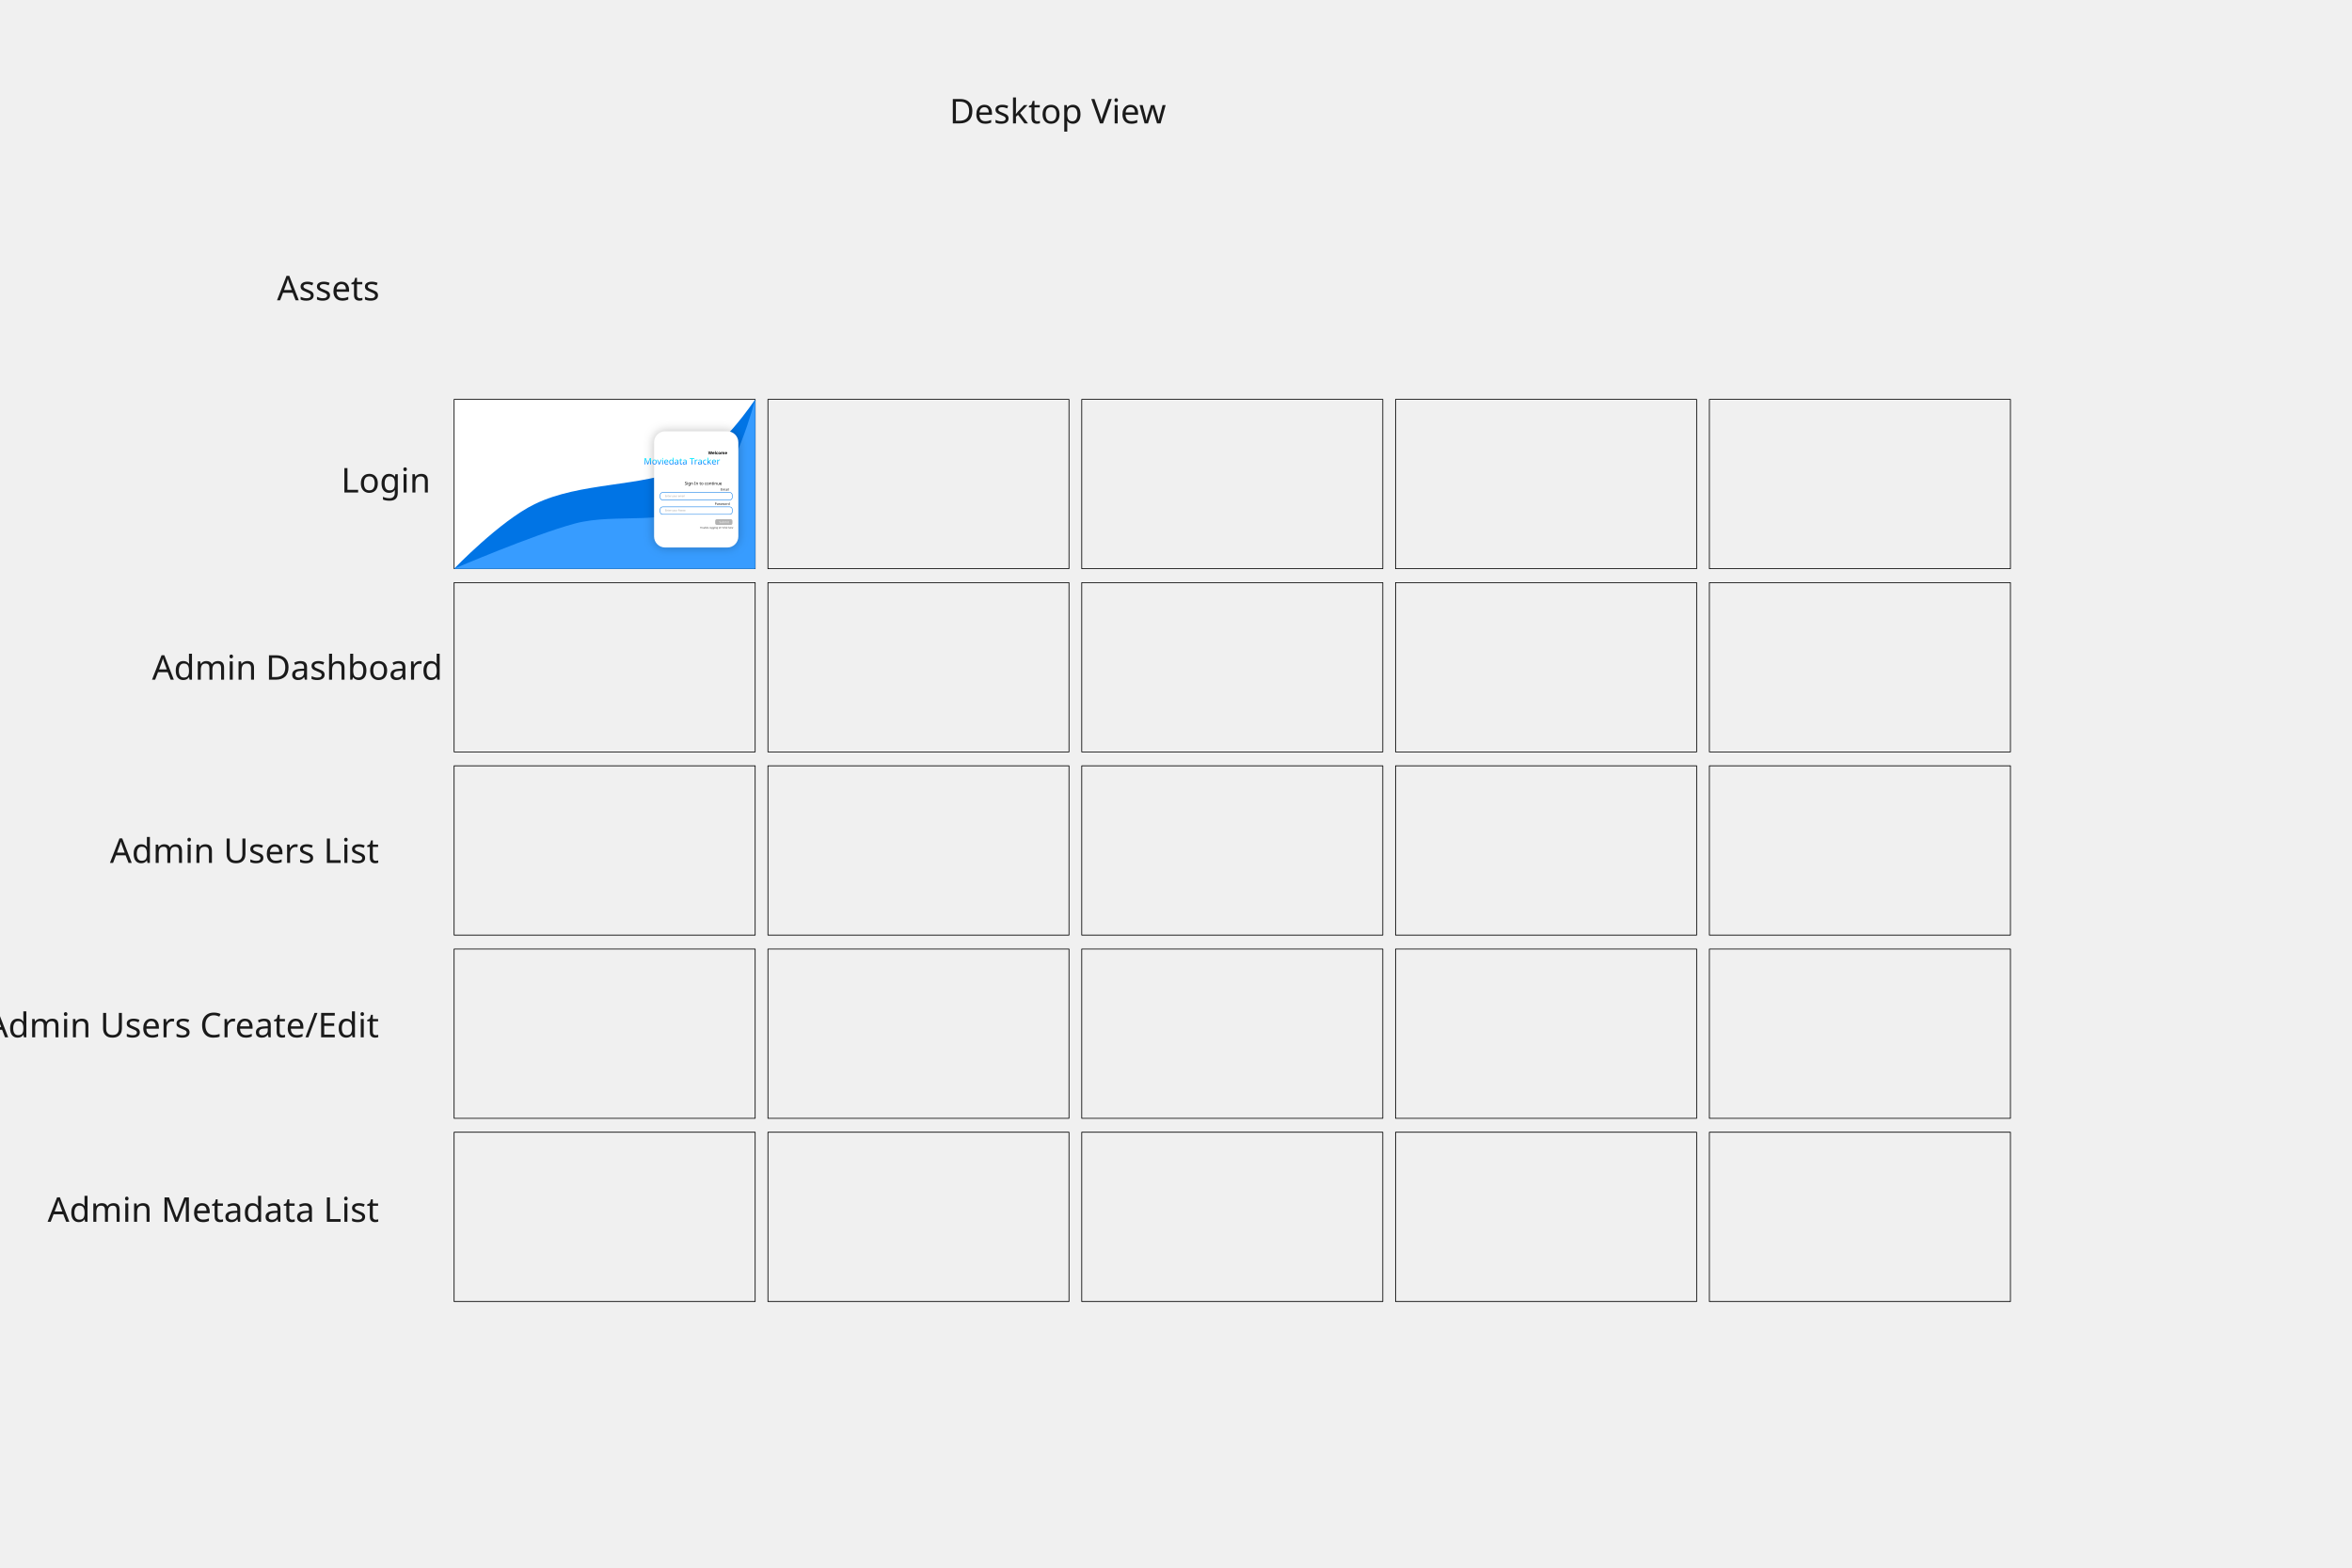
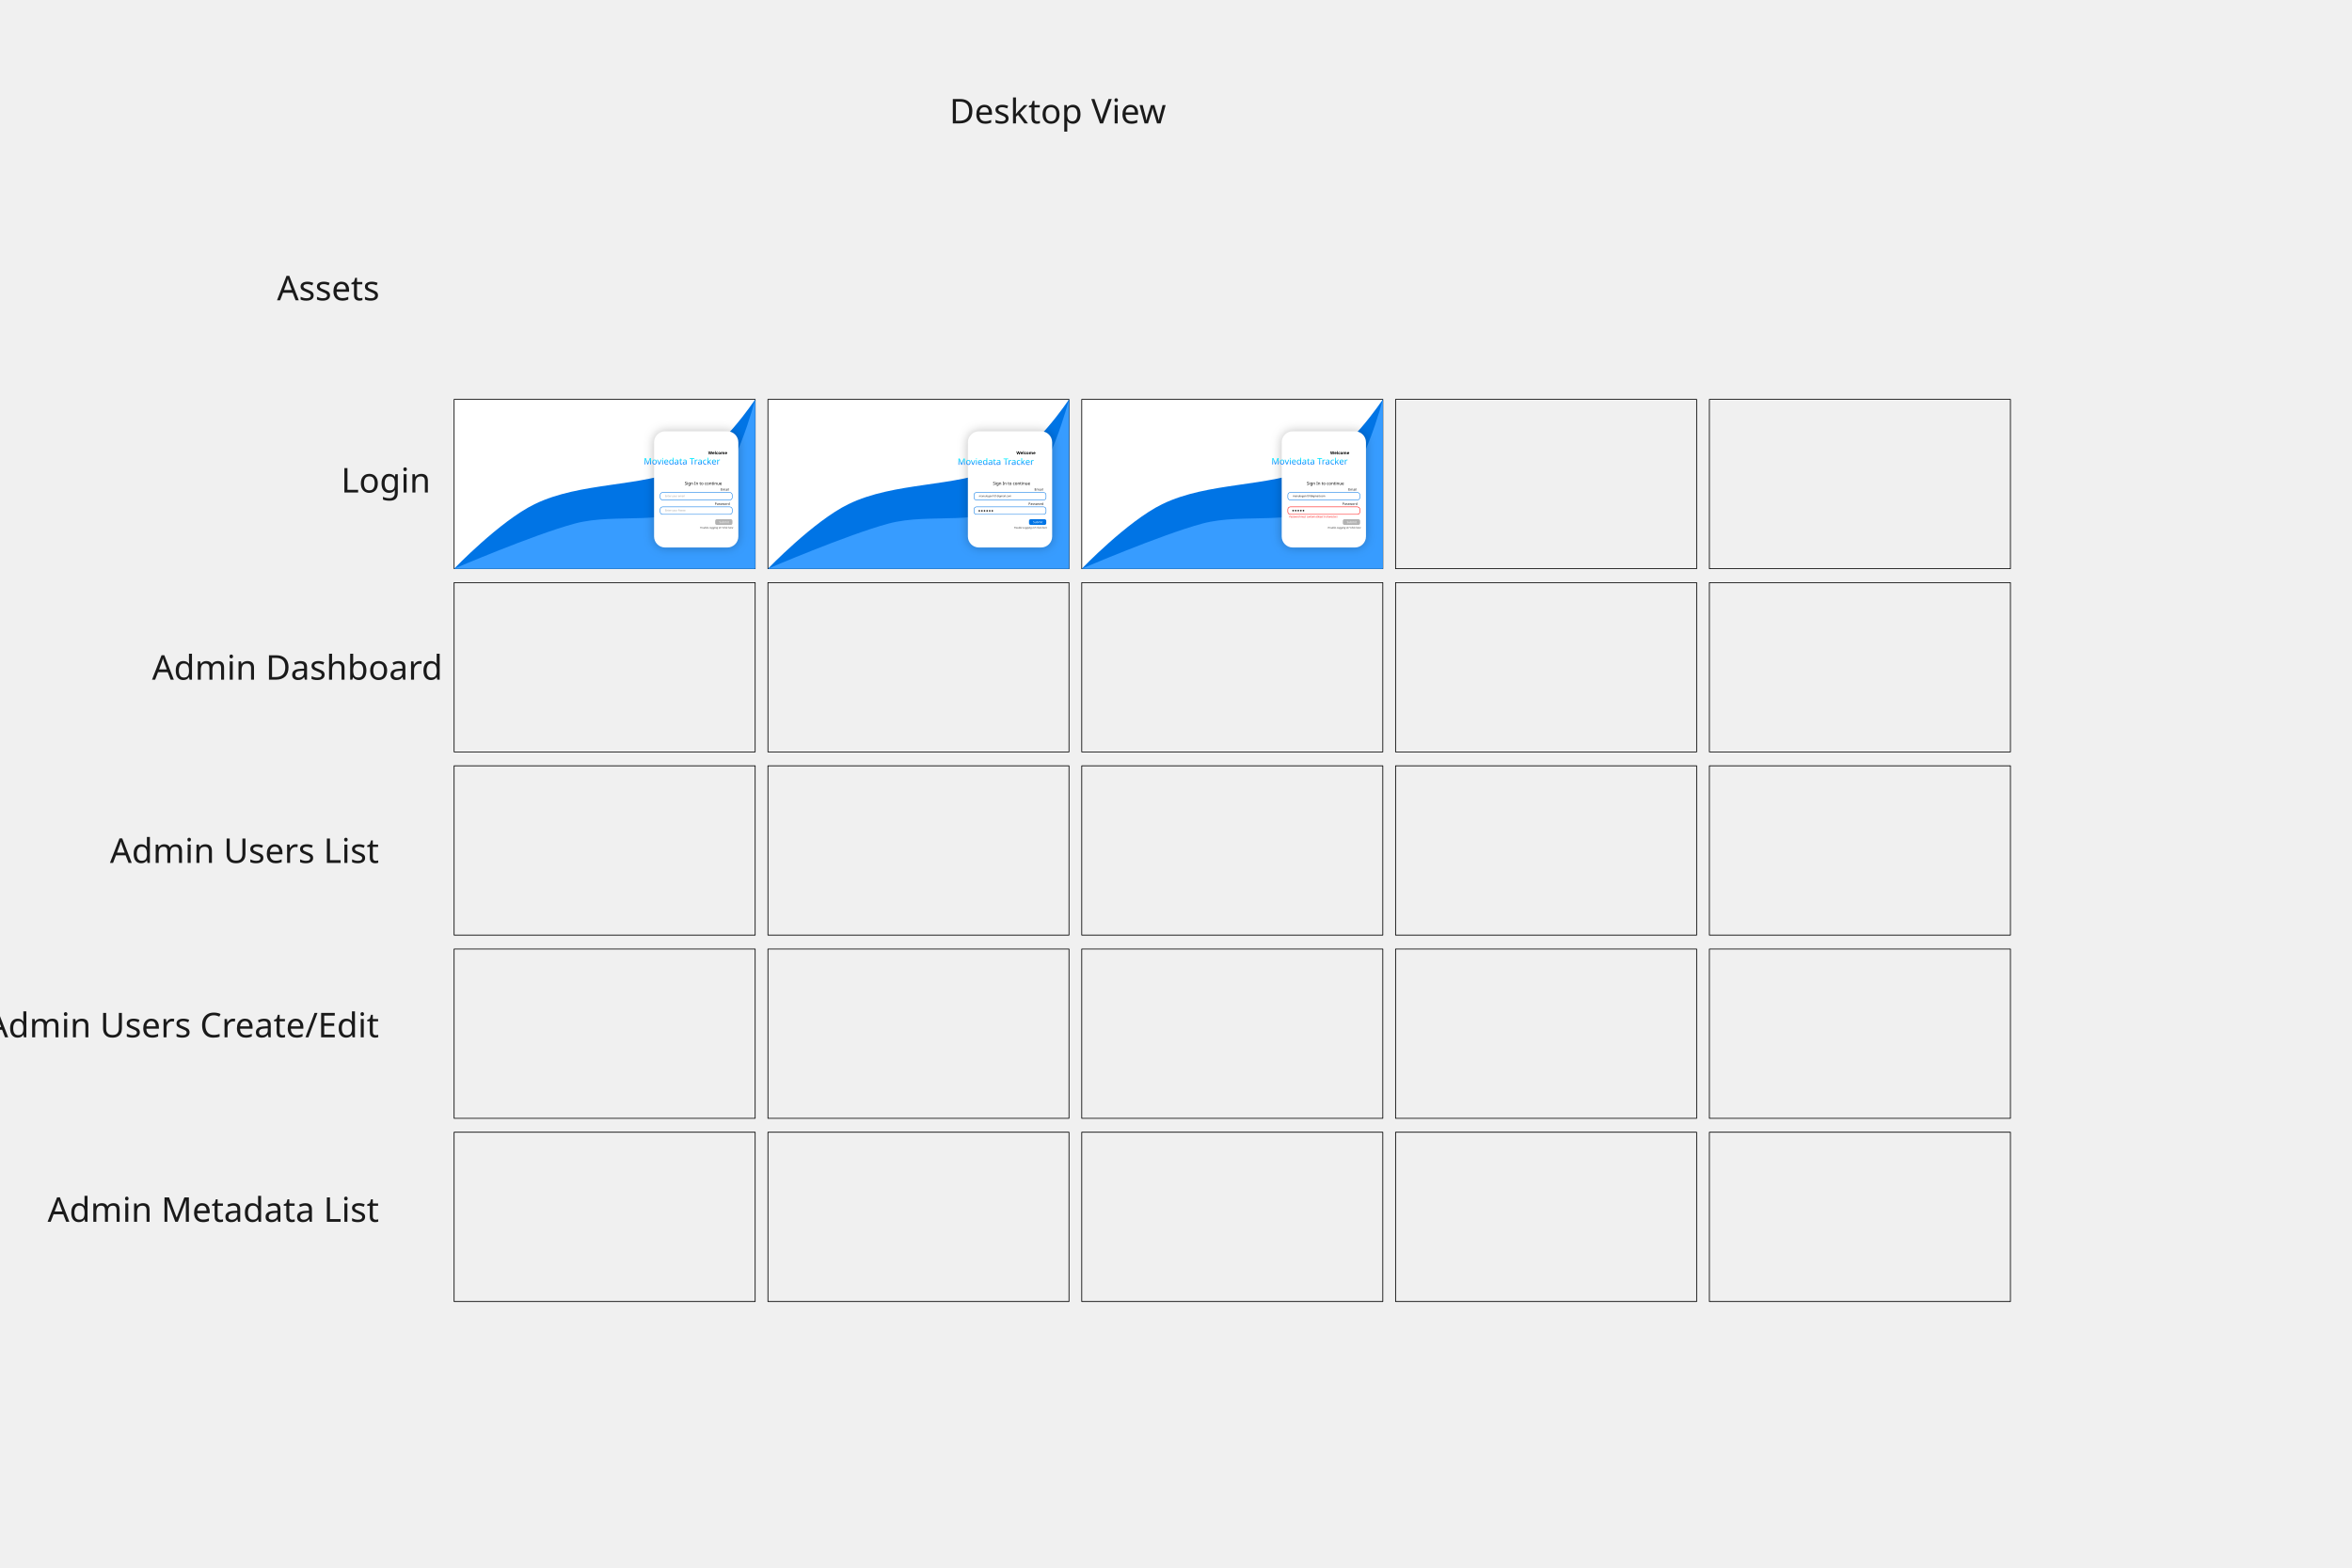
<svg xmlns="http://www.w3.org/2000/svg" xmlns:xlink="http://www.w3.org/1999/xlink" width="15000" height="10000" viewBox="0 0 3968.75 2645.833" version="1.1" id="svg1">
  <defs id="defs1">
    <filter style="color-interpolation-filters:sRGB" id="filter62" x="-0.143" y="-0.103" width="1.285" height="1.207">
      <feGaussianBlur stdDeviation="8.453" id="feGaussianBlur62" />
    </filter>
    <linearGradient xlink:href="#linearGradient62" id="linearGradient63" x1="45.599" y1="-111.739" x2="45.599" y2="-134.101" gradientUnits="userSpaceOnUse" gradientTransform="matrix(0.9160994,0,0,0.9160994,10.64969,-10.6998)" />
    <linearGradient id="linearGradient62">
      <stop style="stop-color:#0000ff;stop-opacity:1;" offset="0" id="stop62" />
      <stop style="stop-color:#00ffff;stop-opacity:1" offset="1" id="stop63" />
    </linearGradient>
+     <filter style="color-interpolation-filters:sRGB" id="filter62-2" x="-0.143" y="-0.103" width="1.285" height="1.207">
+       <feGaussianBlur stdDeviation="8.453" id="feGaussianBlur62-7" />
+     </filter>
+     <linearGradient xlink:href="#linearGradient62" id="linearGradient96" gradientUnits="userSpaceOnUse" gradientTransform="matrix(0.9160994,0,0,0.9160994,540.1864,-10.6998)" x1="45.599" y1="-111.739" x2="45.599" y2="-134.101" />
+     <filter style="color-interpolation-filters:sRGB" id="filter62-4" x="-0.143" y="-0.103" width="1.285" height="1.207">
+       <feGaussianBlur stdDeviation="8.453" id="feGaussianBlur62-3" />
+     </filter>
+     <linearGradient xlink:href="#linearGradient62" id="linearGradient98" gradientUnits="userSpaceOnUse" gradientTransform="matrix(0.9160994,0,0,0.9160994,1069.723,-10.6998)" x1="45.599" y1="-111.739" x2="45.599" y2="-134.101" />
  </defs>
  <g id="layer1">
+     <g id="g3-9" transform="translate(1111.026,905.8994)">
+       <g id="g99" transform="translate(529.5366,0.6614603)">
+         <g id="g88">
+           <a id="a86" transform="translate(529.5367,-0.6614603)">
+             <rect style="fill:#ffffff;stroke:#000000;stroke-width:1.323;stroke-linecap:round;stroke-linejoin:round;stroke-dasharray:none;paint-order:markers fill stroke" id="rect86" width="508" height="285.75" x="-344.764" y="-231.83">
+               </rect>
+           </a>
+           <g id="g87" transform="translate(529.5367,644.5904)">
+             <path style="fill:#0074e5;fill-opacity:1;stroke:none;stroke-width:1.323;stroke-linecap:round;stroke-linejoin:round;stroke-dasharray:none;paint-order:markers fill stroke" d="m -344.764,-591.331 c 0,0 77.241,-80.403 135.723,-108.898 77.941,-37.977 179.71,-28.368 254.087,-61.02 59.239,-26.006 118.19,-115.832 118.19,-115.832 v 285.75 z" id="path86" />
+             <path style="fill:#379cff;fill-opacity:1;stroke:none;stroke-width:1.323;stroke-linecap:round;stroke-linejoin:round;stroke-dasharray:none;paint-order:markers fill stroke" d="m -344.764,-591.331 c 0,0 133.449,-57.246 203.309,-76.109 71.536,-19.316 159.658,6.772 219.117,-37.444 51.433,-38.248 85.574,-172.197 85.574,-172.197 v 285.75 z" id="path87" />
+           </g>
+         </g>
+         <g id="g98">
+           <rect style="opacity:0.265;fill:#000000;fill-opacity:1;stroke:none;stroke-width:1.323;stroke-linecap:round;stroke-linejoin:round;stroke-dasharray:none;paint-order:markers fill stroke;filter:url(#filter62-4)" id="rect88" width="142.191" height="196.125" x="522.182" y="-178.645" ry="18.632" />
+           <g id="g97">
+             <rect style="fill:#ffffff;fill-opacity:1;stroke:none;stroke-width:1.323;stroke-linecap:round;stroke-linejoin:round;stroke-dasharray:none;paint-order:markers fill stroke" id="rect89" width="142.191" height="196.125" x="522.182" y="-178.645" ry="18.632" />
+             <text xml:space="preserve" style="font-weight:bold;font-size:7.098px;line-height:1.4;font-family:'Comic Sans MS';-inkscape-font-specification:'Comic Sans MS Bold';text-align:end;text-anchor:end;fill:#000000;fill-opacity:1;stroke:none;stroke-width:1.901;stroke-linecap:round;stroke-linejoin:round;stroke-dasharray:none;paint-order:markers fill stroke" x="656.66" y="-139.731" id="text89">
+               <tspan style="font-style:normal;font-variant:normal;font-weight:bold;font-stretch:normal;font-family:'Segoe UI';-inkscape-font-specification:'Segoe UI Bold';text-align:end;text-anchor:end;fill:#000000;stroke-width:1.901" x="656.66" y="-139.731" id="tspan89">Welcome</tspan>
+             </text>
+             <g id="g91" transform="translate(529.5367,1.601443)">
+               <rect style="opacity:1;fill:none;fill-opacity:1;stroke:#0074e5;stroke-width:0.819;stroke-linecap:round;stroke-linejoin:round;stroke-dasharray:none;stroke-opacity:1;paint-order:markers fill stroke" id="rect90" width="121.494" height="12.629" x="2.993" y="-76.956" ry="4.066" />
+               <text xml:space="preserve" style="font-style:normal;font-variant:normal;font-weight:normal;font-stretch:normal;font-size:5.644px;line-height:1.4;font-family:'Segoe UI';-inkscape-font-specification:'Segoe UI';text-align:start;text-anchor:start;opacity:1;fill:#1a1a1a;fill-opacity:1;stroke:none;stroke-width:0.794;stroke-linecap:round;stroke-linejoin:round;stroke-dasharray:none;paint-order:markers fill stroke" x="104.924" y="-80.089" id="text91">
+                 <tspan id="tspan91" style="font-size:5.644px;text-align:start;text-anchor:start;fill:#1a1a1a;stroke:none;stroke-width:0.794" x="104.924" y="-80.089">Email</tspan>
+               </text>
+             </g>
+             <rect style="fill:none;fill-opacity:1;stroke:#ff0000;stroke-width:0.819;stroke-linecap:round;stroke-linejoin:round;stroke-dasharray:none;stroke-opacity:1;paint-order:markers fill stroke" id="rect91" width="121.494" height="12.629" x="532.53" y="-51.085" ry="4.066" />
+             <g id="g92" transform="translate(613.2128,-0.6614603)">
+               <text xml:space="preserve" style="font-style:normal;font-variant:normal;font-weight:normal;font-stretch:normal;font-size:5.644px;line-height:1.4;font-family:'Segoe UI';-inkscape-font-specification:'Segoe UI';text-align:start;text-anchor:start;fill:#1a1a1a;fill-opacity:1;stroke:none;stroke-width:0.794;stroke-linecap:round;stroke-linejoin:round;stroke-dasharray:none;paint-order:markers fill stroke" x="11.268" y="-53.556" id="text92">
+                 <tspan id="tspan92" style="font-size:5.644px;text-align:start;text-anchor:start;fill:#1a1a1a;stroke:none;stroke-width:0.794" x="11.268" y="-53.556">Password</tspan>
+               </text>
+             </g>
+             <g id="g93" transform="translate(529.5367,25.8707)">
+               <rect style="opacity:1;fill:#b3b3b3;fill-opacity:1;stroke:none;stroke-width:0.794;stroke-linecap:round;stroke-linejoin:round;stroke-dasharray:none;paint-order:markers fill stroke" id="rect92" width="29.123" height="9.708" x="95.774" y="-56.175" ry="2.86" />
+               <text xml:space="preserve" style="font-style:normal;font-variant:normal;font-weight:normal;font-stretch:normal;font-size:4.939px;line-height:1.4;font-family:'Segoe UI';-inkscape-font-specification:'Segoe UI';text-align:start;text-anchor:start;opacity:1;fill:#ffffff;fill-opacity:1;stroke:none;stroke-width:0.794;stroke-linecap:round;stroke-linejoin:round;stroke-dasharray:none;paint-order:markers fill stroke" x="102.531" y="-49.522" id="text93">
+                 <tspan id="tspan93" style="fill:#ffffff;stroke-width:0.794" x="102.531" y="-49.522">Submit</tspan>
+               </text>
+             </g>
+             <text xml:space="preserve" style="font-style:normal;font-variant:normal;font-weight:normal;font-stretch:normal;font-size:4.233px;line-height:1.4;font-family:'Segoe UI';-inkscape-font-specification:'Segoe UI';text-align:start;text-anchor:start;fill:#333333;fill-opacity:1;stroke:none;stroke-width:0.794;stroke-linecap:round;stroke-linejoin:round;stroke-dasharray:none;paint-order:markers fill stroke" x="599.694" y="-14.541" id="text94">
+               <tspan id="tspan94" style="font-style:italic;font-variant:normal;font-weight:normal;font-stretch:normal;font-size:4.233px;font-family:'Segoe UI';-inkscape-font-specification:'Segoe UI Italic';fill:#333333;stroke:none;stroke-width:0.794" x="599.694" y="-14.541">Trouble Logging in? Click here</tspan>
+             </text>
+             <text xml:space="preserve" style="font-style:normal;font-variant:normal;font-weight:normal;font-stretch:normal;font-size:4.233px;line-height:1.4;font-family:'Segoe UI';-inkscape-font-specification:'Segoe UI';text-align:start;text-anchor:start;fill:#000000;fill-opacity:1;stroke:none;stroke-width:0.794;stroke-linecap:round;stroke-linejoin:round;stroke-dasharray:none;paint-order:markers fill stroke" x="540.92" y="-67.969" id="text95">
+               <tspan id="tspan95" style="font-style:normal;font-variant:normal;font-weight:normal;font-stretch:normal;font-size:4.233px;font-family:'Segoe UI';-inkscape-font-specification:'Segoe UI';fill:#000000;stroke:none;stroke-width:0.794" x="540.92" y="-67.969">manulogan101@gmail.com</tspan>
+             </text>
+             <text xml:space="preserve" style="font-weight:bold;font-size:7.098px;line-height:1.4;font-family:'Comic Sans MS';-inkscape-font-specification:'Comic Sans MS Bold';text-align:end;text-anchor:end;fill:#000000;fill-opacity:1;stroke:none;stroke-width:1.901;stroke-linecap:round;stroke-linejoin:round;stroke-dasharray:none;paint-order:markers fill stroke" x="647.61" y="-88.255" id="text97">
+               <tspan style="font-style:normal;font-variant:normal;font-weight:normal;font-stretch:normal;font-family:'Segoe UI';-inkscape-font-specification:'Segoe UI';text-align:end;text-anchor:end;fill:#000000;stroke-width:1.901" x="647.61" y="-88.255" id="tspan97">Sign In to continue</tspan>
+             </text>
+             <text xml:space="preserve" style="font-style:normal;font-variant:normal;font-weight:normal;font-stretch:normal;font-size:4.233px;line-height:1.4;font-family:'Segoe UI';-inkscape-font-specification:'Segoe UI';text-align:start;text-anchor:start;fill:#ff0000;fill-opacity:1;stroke:none;stroke-width:0.794;stroke-linecap:round;stroke-linejoin:round;stroke-dasharray:none;paint-order:markers fill stroke" x="534.709" y="-33.003" id="text103">
+               <tspan id="tspan103" style="font-style:italic;font-variant:normal;font-weight:normal;font-stretch:normal;font-size:4.233px;font-family:'Segoe UI';-inkscape-font-specification:'Segoe UI Italic';fill:#ff0000;stroke:none;stroke-width:0.794" x="534.709" y="-33.003">Password must contain atleast 6 characters</tspan>
+             </text>
+           </g>
+         </g>
+       </g>
+       <circle style="fill:#1a1a1a;fill-opacity:1;stroke:none;stroke-width:0.794;stroke-linecap:round;stroke-linejoin:round;stroke-dasharray:none;stroke-opacity:1;paint-order:markers fill stroke" id="path99-6" cx="1070.968" cy="-44.109" r="1.381" />
+       <circle style="fill:#1a1a1a;fill-opacity:1;stroke:none;stroke-width:0.794;stroke-linecap:round;stroke-linejoin:round;stroke-dasharray:none;stroke-opacity:1;paint-order:markers fill stroke" id="circle99-4" cx="1075.335" cy="-44.109" r="1.381" />
+       <circle style="fill:#1a1a1a;fill-opacity:1;stroke:none;stroke-width:0.794;stroke-linecap:round;stroke-linejoin:round;stroke-dasharray:none;stroke-opacity:1;paint-order:markers fill stroke" id="circle100-0" cx="1079.703" cy="-44.109" r="1.381" />
+       <circle style="fill:#1a1a1a;fill-opacity:1;stroke:none;stroke-width:0.794;stroke-linecap:round;stroke-linejoin:round;stroke-dasharray:none;stroke-opacity:1;paint-order:markers fill stroke" id="circle101-7" cx="1084.07" cy="-44.109" r="1.381" />
+       <circle style="fill:#1a1a1a;fill-opacity:1;stroke:none;stroke-width:0.794;stroke-linecap:round;stroke-linejoin:round;stroke-dasharray:none;stroke-opacity:1;paint-order:markers fill stroke" id="circle102-9" cx="1088.437" cy="-44.109" r="1.381" />
+       <text xml:space="preserve" style="font-weight:bold;font-size:14.914px;line-height:1.4;font-family:'Comic Sans MS';-inkscape-font-specification:'Comic Sans MS Bold';text-align:end;text-anchor:end;fill:url(#linearGradient98);fill-opacity:1;stroke:none;stroke-width:3.995;stroke-linecap:round;stroke-linejoin:round;stroke-dasharray:none;paint-order:markers fill stroke" x="1186.093" y="-122.097" id="text98">
+         <tspan style="font-style:normal;font-variant:normal;font-weight:normal;font-stretch:normal;font-family:'Segoe UI';-inkscape-font-specification:'Segoe UI';text-align:end;text-anchor:end;fill:url(#linearGradient98);fill-opacity:1;stroke-width:3.995" x="1186.093" y="-122.097" id="tspan98">Moviedata Tracker</tspan>
+       </text>
+     </g>
+     <g id="g3" transform="translate(1111.026,906.5608)">
+       <g id="g86">
+         <g id="g83">
+           <a id="a73" transform="translate(529.5367,-0.6614603)">
+             <rect style="fill:#ffffff;stroke:#000000;stroke-width:1.323;stroke-linecap:round;stroke-linejoin:round;stroke-dasharray:none;paint-order:markers fill stroke" id="rect73" width="508" height="285.75" x="-344.764" y="-231.83">
+               </rect>
+           </a>
+           <g id="g74" transform="translate(529.5367,644.5904)">
+             <path style="fill:#0074e5;fill-opacity:1;stroke:none;stroke-width:1.323;stroke-linecap:round;stroke-linejoin:round;stroke-dasharray:none;paint-order:markers fill stroke" d="m -344.764,-591.331 c 0,0 77.241,-80.403 135.723,-108.898 77.941,-37.977 179.71,-28.368 254.087,-61.02 59.239,-26.006 118.19,-115.832 118.19,-115.832 v 285.75 z" id="path73" />
+             <path style="fill:#379cff;fill-opacity:1;stroke:none;stroke-width:1.323;stroke-linecap:round;stroke-linejoin:round;stroke-dasharray:none;paint-order:markers fill stroke" d="m -344.764,-591.331 c 0,0 133.449,-57.246 203.309,-76.109 71.536,-19.316 159.658,6.772 219.117,-37.444 51.433,-38.248 85.574,-172.197 85.574,-172.197 v 285.75 z" id="path74" />
+           </g>
+         </g>
+         <g id="g85">
+           <rect style="opacity:0.265;fill:#000000;fill-opacity:1;stroke:none;stroke-width:1.323;stroke-linecap:round;stroke-linejoin:round;stroke-dasharray:none;paint-order:markers fill stroke;filter:url(#filter62-2)" id="rect74" width="142.191" height="196.125" x="522.182" y="-178.645" ry="18.632" />
+           <g id="g84">
+             <rect style="fill:#ffffff;fill-opacity:1;stroke:none;stroke-width:1.323;stroke-linecap:round;stroke-linejoin:round;stroke-dasharray:none;paint-order:markers fill stroke" id="rect75" width="142.191" height="196.125" x="522.182" y="-178.645" ry="18.632" />
+             <text xml:space="preserve" style="font-weight:bold;font-size:7.098px;line-height:1.4;font-family:'Comic Sans MS';-inkscape-font-specification:'Comic Sans MS Bold';text-align:end;text-anchor:end;fill:#000000;fill-opacity:1;stroke:none;stroke-width:1.901;stroke-linecap:round;stroke-linejoin:round;stroke-dasharray:none;paint-order:markers fill stroke" x="656.66" y="-139.731" id="text75">
+               <tspan style="font-style:normal;font-variant:normal;font-weight:bold;font-stretch:normal;font-family:'Segoe UI';-inkscape-font-specification:'Segoe UI Bold';text-align:end;text-anchor:end;fill:#000000;stroke-width:1.901" x="656.66" y="-139.731" id="tspan75">Welcome</tspan>
+             </text>
+             <g id="g77" transform="translate(529.5367,1.601443)">
+               <rect style="opacity:1;fill:none;fill-opacity:1;stroke:#0074e5;stroke-width:0.819;stroke-linecap:round;stroke-linejoin:round;stroke-dasharray:none;stroke-opacity:1;paint-order:markers fill stroke" id="rect76" width="121.494" height="12.629" x="2.993" y="-76.956" ry="4.066" />
+               <text xml:space="preserve" style="font-style:normal;font-variant:normal;font-weight:normal;font-stretch:normal;font-size:5.644px;line-height:1.4;font-family:'Segoe UI';-inkscape-font-specification:'Segoe UI';text-align:start;text-anchor:start;opacity:1;fill:#1a1a1a;fill-opacity:1;stroke:none;stroke-width:0.794;stroke-linecap:round;stroke-linejoin:round;stroke-dasharray:none;paint-order:markers fill stroke" x="104.924" y="-80.089" id="text77">
+                 <tspan id="tspan77" style="font-size:5.644px;text-align:start;text-anchor:start;fill:#1a1a1a;stroke:none;stroke-width:0.794" x="104.924" y="-80.089">Email</tspan>
+               </text>
+             </g>
+             <rect style="fill:none;fill-opacity:1;stroke:#0074e5;stroke-width:0.819;stroke-linecap:round;stroke-linejoin:round;stroke-dasharray:none;stroke-opacity:1;paint-order:markers fill stroke" id="rect77" width="121.494" height="12.629" x="532.53" y="-51.085" ry="4.066" />
+             <g id="g78" transform="translate(613.2128,-0.6614603)">
+               <text xml:space="preserve" style="font-style:normal;font-variant:normal;font-weight:normal;font-stretch:normal;font-size:5.644px;line-height:1.4;font-family:'Segoe UI';-inkscape-font-specification:'Segoe UI';text-align:start;text-anchor:start;fill:#1a1a1a;fill-opacity:1;stroke:none;stroke-width:0.794;stroke-linecap:round;stroke-linejoin:round;stroke-dasharray:none;paint-order:markers fill stroke" x="11.268" y="-53.556" id="text78">
+                 <tspan id="tspan78" style="font-size:5.644px;text-align:start;text-anchor:start;fill:#1a1a1a;stroke:none;stroke-width:0.794" x="11.268" y="-53.556">Password</tspan>
+               </text>
+             </g>
+             <g id="g79" transform="translate(529.5367,25.8707)">
+               <rect style="opacity:1;fill:#0074e5;fill-opacity:1;stroke:none;stroke-width:0.794;stroke-linecap:round;stroke-linejoin:round;stroke-dasharray:none;paint-order:markers fill stroke" id="rect78" width="29.123" height="9.708" x="95.774" y="-56.175" ry="2.86" />
+               <text xml:space="preserve" style="font-style:normal;font-variant:normal;font-weight:normal;font-stretch:normal;font-size:4.939px;line-height:1.4;font-family:'Segoe UI';-inkscape-font-specification:'Segoe UI';text-align:start;text-anchor:start;opacity:1;fill:#ffffff;fill-opacity:1;stroke:none;stroke-width:0.794;stroke-linecap:round;stroke-linejoin:round;stroke-dasharray:none;paint-order:markers fill stroke" x="102.531" y="-49.522" id="text79">
+                 <tspan id="tspan79" style="fill:#ffffff;stroke-width:0.794" x="102.531" y="-49.522">Submit</tspan>
+               </text>
+             </g>
+             <text xml:space="preserve" style="font-style:normal;font-variant:normal;font-weight:normal;font-stretch:normal;font-size:4.233px;line-height:1.4;font-family:'Segoe UI';-inkscape-font-specification:'Segoe UI';text-align:start;text-anchor:start;fill:#333333;fill-opacity:1;stroke:none;stroke-width:0.794;stroke-linecap:round;stroke-linejoin:round;stroke-dasharray:none;paint-order:markers fill stroke" x="599.694" y="-14.541" id="text80">
+               <tspan id="tspan80" style="font-style:italic;font-variant:normal;font-weight:normal;font-stretch:normal;font-size:4.233px;font-family:'Segoe UI';-inkscape-font-specification:'Segoe UI Italic';fill:#333333;stroke:none;stroke-width:0.794" x="599.694" y="-14.541">Trouble Logging in? Click here</tspan>
+             </text>
+             <text xml:space="preserve" style="font-style:normal;font-variant:normal;font-weight:normal;font-stretch:normal;font-size:4.233px;line-height:1.4;font-family:'Segoe UI';-inkscape-font-specification:'Segoe UI';text-align:start;text-anchor:start;fill:#999999;fill-opacity:1;stroke:none;stroke-width:0.794;stroke-linecap:round;stroke-linejoin:round;stroke-dasharray:none;paint-order:markers fill stroke" x="540.92" y="-67.969" id="text81">
+               <tspan id="tspan81" style="font-style:normal;font-variant:normal;font-weight:normal;font-stretch:normal;font-size:4.233px;font-family:'Segoe UI';-inkscape-font-specification:'Segoe UI';fill:#1a1a1a;stroke:none;stroke-width:0.794" x="540.92" y="-67.969">manulogan101@gmail.com</tspan>
+             </text>
+             <text xml:space="preserve" style="font-style:normal;font-variant:normal;font-weight:normal;font-stretch:normal;font-size:4.233px;line-height:1.4;font-family:'Segoe UI';-inkscape-font-specification:'Segoe UI';text-align:start;text-anchor:start;fill:#999999;fill-opacity:1;stroke:none;stroke-width:0.794;stroke-linecap:round;stroke-linejoin:round;stroke-dasharray:none;paint-order:markers fill stroke" x="540.92" y="-43.702" id="text82">
+               <tspan id="tspan82" style="font-style:normal;font-variant:normal;font-weight:normal;font-stretch:normal;font-size:4.233px;font-family:'Segoe UI';-inkscape-font-specification:'Segoe UI';fill:#999999;stroke:none;stroke-width:0.794" x="540.92" y="-43.702" />
+             </text>
+             <text xml:space="preserve" style="font-weight:bold;font-size:7.098px;line-height:1.4;font-family:'Comic Sans MS';-inkscape-font-specification:'Comic Sans MS Bold';text-align:end;text-anchor:end;fill:#000000;fill-opacity:1;stroke:none;stroke-width:1.901;stroke-linecap:round;stroke-linejoin:round;stroke-dasharray:none;paint-order:markers fill stroke" x="647.61" y="-88.255" id="text83">
+               <tspan style="font-style:normal;font-variant:normal;font-weight:normal;font-stretch:normal;font-family:'Segoe UI';-inkscape-font-specification:'Segoe UI';text-align:end;text-anchor:end;fill:#000000;stroke-width:1.901" x="647.61" y="-88.255" id="tspan83">Sign In to continue</tspan>
+             </text>
+           </g>
+         </g>
+       </g>
+       <circle style="opacity:1;fill:#1a1a1a;fill-opacity:1;stroke:none;stroke-width:0.794;stroke-linecap:round;stroke-linejoin:round;stroke-dasharray:none;stroke-opacity:1;paint-order:markers fill stroke" id="path99" cx="541.498" cy="-44.419" r="1.381" />
+       <circle style="opacity:1;fill:#1a1a1a;fill-opacity:1;stroke:none;stroke-width:0.794;stroke-linecap:round;stroke-linejoin:round;stroke-dasharray:none;stroke-opacity:1;paint-order:markers fill stroke" id="circle99" cx="545.866" cy="-44.419" r="1.381" />
+       <circle style="opacity:1;fill:#1a1a1a;fill-opacity:1;stroke:none;stroke-width:0.794;stroke-linecap:round;stroke-linejoin:round;stroke-dasharray:none;stroke-opacity:1;paint-order:markers fill stroke" id="circle100" cx="550.233" cy="-44.419" r="1.381" />
+       <circle style="opacity:1;fill:#1a1a1a;fill-opacity:1;stroke:none;stroke-width:0.794;stroke-linecap:round;stroke-linejoin:round;stroke-dasharray:none;stroke-opacity:1;paint-order:markers fill stroke" id="circle101" cx="554.6" cy="-44.419" r="1.381" />
+       <circle style="opacity:1;fill:#1a1a1a;fill-opacity:1;stroke:none;stroke-width:0.794;stroke-linecap:round;stroke-linejoin:round;stroke-dasharray:none;stroke-opacity:1;paint-order:markers fill stroke" id="circle102" cx="558.967" cy="-44.419" r="1.381" />
+       <circle style="opacity:1;fill:#1a1a1a;fill-opacity:1;stroke:none;stroke-width:0.794;stroke-linecap:round;stroke-linejoin:round;stroke-dasharray:none;stroke-opacity:1;paint-order:markers fill stroke" id="circle103" cx="563.334" cy="-44.419" r="1.381" />
+       <text xml:space="preserve" style="font-weight:bold;font-size:14.914px;line-height:1.4;font-family:'Comic Sans MS';-inkscape-font-specification:'Comic Sans MS Bold';text-align:end;text-anchor:end;fill:url(#linearGradient96);fill-opacity:1;stroke:none;stroke-width:3.995;stroke-linecap:round;stroke-linejoin:round;stroke-dasharray:none;paint-order:markers fill stroke" x="656.556" y="-122.097" id="text96">
+         <tspan style="font-style:normal;font-variant:normal;font-weight:normal;font-stretch:normal;font-family:'Segoe UI';-inkscape-font-specification:'Segoe UI';text-align:end;text-anchor:end;fill:url(#linearGradient96);fill-opacity:1;stroke-width:3.995" x="656.556" y="-122.097" id="tspan96">Moviedata Tracker</tspan>
+       </text>
+     </g>
    <g id="g1" transform="translate(1111.026,905.8994)">
      <a id="a72">
        <rect style="fill:#ffffff;stroke:#000000;stroke-width:1.323;stroke-linecap:round;stroke-linejoin:round;stroke-dasharray:none;paint-order:markers fill stroke" id="login_screen" width="508" height="285.75" x="-344.764" y="-231.83">
          </rect>
      </a>
      <g id="g59" transform="translate(4.6679687e-6,645.2519)">
        <path style="fill:#0074e5;fill-opacity:1;stroke:none;stroke-width:1.323;stroke-linecap:round;stroke-linejoin:round;stroke-dasharray:none;paint-order:markers fill stroke" d="m -344.764,-591.331 c 0,0 77.241,-80.403 135.723,-108.898 77.941,-37.977 179.71,-28.368 254.087,-61.02 59.239,-26.006 118.19,-115.832 118.19,-115.832 v 285.75 z" id="path34" />
        <path style="fill:#379cff;fill-opacity:1;stroke:none;stroke-width:1.323;stroke-linecap:round;stroke-linejoin:round;stroke-dasharray:none;paint-order:markers fill stroke" d="m -344.764,-591.331 c 0,0 133.449,-57.246 203.309,-76.109 71.536,-19.316 159.658,6.772 219.117,-37.444 51.433,-38.248 85.574,-172.197 85.574,-172.197 v 285.75 z" id="path35" />
      </g>
      <rect style="opacity:0.265;fill:#000000;fill-opacity:1;stroke:none;stroke-width:1.323;stroke-linecap:round;stroke-linejoin:round;stroke-dasharray:none;paint-order:markers fill stroke;filter:url(#filter62)" id="rect62" width="142.191" height="196.125" x="-7.355" y="-177.984" ry="18.632" />
      <rect style="fill:#ffffff;fill-opacity:1;stroke:none;stroke-width:1.323;stroke-linecap:round;stroke-linejoin:round;stroke-dasharray:none;paint-order:markers fill stroke" id="rect60" width="142.191" height="196.125" x="-7.355" y="-177.984" ry="18.632" />
      <text xml:space="preserve" style="font-weight:bold;font-size:7.098px;line-height:1.4;font-family:'Comic Sans MS';-inkscape-font-specification:'Comic Sans MS Bold';text-align:end;text-anchor:end;fill:#000000;fill-opacity:1;stroke:none;stroke-width:1.901;stroke-linecap:round;stroke-linejoin:round;stroke-dasharray:none;paint-order:markers fill stroke" x="127.123" y="-139.069" id="text60">
        <tspan style="font-style:normal;font-variant:normal;font-weight:bold;font-stretch:normal;font-family:'Segoe UI';-inkscape-font-specification:'Segoe UI Bold';text-align:end;text-anchor:end;fill:#000000;stroke-width:1.901" x="127.123" y="-139.069" id="tspan61">Welcome</tspan>
      </text>
      <text xml:space="preserve" style="font-weight:bold;font-size:14.914px;line-height:1.4;font-family:'Comic Sans MS';-inkscape-font-specification:'Comic Sans MS Bold';text-align:end;text-anchor:end;fill:url(#linearGradient63);fill-opacity:1;stroke:none;stroke-width:3.995;stroke-linecap:round;stroke-linejoin:round;stroke-dasharray:none;paint-order:markers fill stroke" x="127.02" y="-122.097" id="text62">
        <tspan style="font-style:normal;font-variant:normal;font-weight:normal;font-stretch:normal;font-family:'Segoe UI';-inkscape-font-specification:'Segoe UI';text-align:end;text-anchor:end;fill:url(#linearGradient63);fill-opacity:1;stroke-width:3.995" x="127.02" y="-122.097" id="tspan62">Moviedata Tracker</tspan>
      </text>
      <g id="g64" transform="translate(0,2.262904)">
        <rect style="opacity:1;fill:none;fill-opacity:1;stroke:#0074e5;stroke-width:0.819;stroke-linecap:round;stroke-linejoin:round;stroke-dasharray:none;stroke-opacity:1;paint-order:markers fill stroke" id="rect63" width="121.494" height="12.629" x="2.993" y="-76.956" ry="4.066" />
        <text xml:space="preserve" style="font-style:normal;font-variant:normal;font-weight:normal;font-stretch:normal;font-size:5.644px;line-height:1.4;font-family:'Segoe UI';-inkscape-font-specification:'Segoe UI';text-align:start;text-anchor:start;opacity:1;fill:#1a1a1a;fill-opacity:1;stroke:none;stroke-width:0.794;stroke-linecap:round;stroke-linejoin:round;stroke-dasharray:none;paint-order:markers fill stroke" x="104.924" y="-80.089" id="text64">
          <tspan id="tspan64" style="font-size:5.644px;text-align:start;text-anchor:start;fill:#1a1a1a;stroke:none;stroke-width:0.794" x="104.924" y="-80.089">Email</tspan>
        </text>
      </g>
      <rect style="fill:none;fill-opacity:1;stroke:#0074e5;stroke-width:0.819;stroke-linecap:round;stroke-linejoin:round;stroke-dasharray:none;stroke-opacity:1;paint-order:markers fill stroke" id="rect65" width="121.494" height="12.629" x="2.993" y="-50.423" ry="4.066" />
      <g id="g69" transform="translate(83.67618)">
        <text xml:space="preserve" style="font-style:normal;font-variant:normal;font-weight:normal;font-stretch:normal;font-size:5.644px;line-height:1.4;font-family:'Segoe UI';-inkscape-font-specification:'Segoe UI';text-align:start;text-anchor:start;fill:#1a1a1a;fill-opacity:1;stroke:none;stroke-width:0.794;stroke-linecap:round;stroke-linejoin:round;stroke-dasharray:none;paint-order:markers fill stroke" x="11.268" y="-53.556" id="text66">
          <tspan id="tspan66" style="font-size:5.644px;text-align:start;text-anchor:start;fill:#1a1a1a;stroke:none;stroke-width:0.794" x="11.268" y="-53.556">Password</tspan>
        </text>
      </g>
      <g id="g67" transform="translate(0,26.53216)" style="fill:#b3b3b3">
        <rect style="opacity:1;fill:#b3b3b3;fill-opacity:1;stroke:none;stroke-width:0.794;stroke-linecap:round;stroke-linejoin:round;stroke-dasharray:none;paint-order:markers fill stroke" id="rect66" width="29.123" height="9.708" x="95.774" y="-56.175" ry="2.86" />
        <text xml:space="preserve" style="font-style:normal;font-variant:normal;font-weight:normal;font-stretch:normal;font-size:4.939px;line-height:1.4;font-family:'Segoe UI';-inkscape-font-specification:'Segoe UI';text-align:start;text-anchor:start;opacity:1;fill:#f9f9f9;fill-opacity:1;stroke:none;stroke-width:0.794;stroke-linecap:round;stroke-linejoin:round;stroke-dasharray:none;paint-order:markers fill stroke" x="102.531" y="-49.522" id="text67">
          <tspan id="tspan67" style="fill:#f9f9f9;stroke-width:0.794" x="102.531" y="-49.522">Submit</tspan>
        </text>
      </g>
      <text xml:space="preserve" style="font-style:normal;font-variant:normal;font-weight:normal;font-stretch:normal;font-size:4.233px;line-height:1.4;font-family:'Segoe UI';-inkscape-font-specification:'Segoe UI';text-align:start;text-anchor:start;fill:#333333;fill-opacity:1;stroke:none;stroke-width:0.794;stroke-linecap:round;stroke-linejoin:round;stroke-dasharray:none;paint-order:markers fill stroke" x="70.158" y="-13.88" id="text69">
        <tspan id="tspan69" style="font-style:italic;font-variant:normal;font-weight:normal;font-stretch:normal;font-size:4.233px;font-family:'Segoe UI';-inkscape-font-specification:'Segoe UI Italic';fill:#333333;stroke:none;stroke-width:0.794" x="70.158" y="-13.88">Trouble Logging in? Click here</tspan>
      </text>
      <text xml:space="preserve" style="font-style:normal;font-variant:normal;font-weight:normal;font-stretch:normal;font-size:4.233px;line-height:1.4;font-family:'Segoe UI';-inkscape-font-specification:'Segoe UI';text-align:start;text-anchor:start;fill:#999999;fill-opacity:1;stroke:none;stroke-width:0.794;stroke-linecap:round;stroke-linejoin:round;stroke-dasharray:none;paint-order:markers fill stroke" x="11.383" y="-67.307" id="text70">
        <tspan id="tspan70" style="font-style:normal;font-variant:normal;font-weight:normal;font-stretch:normal;font-size:4.233px;font-family:'Segoe UI';-inkscape-font-specification:'Segoe UI';fill:#999999;stroke:none;stroke-width:0.794" x="11.383" y="-67.307">Enter your email</tspan>
      </text>
      <text xml:space="preserve" style="font-style:normal;font-variant:normal;font-weight:normal;font-stretch:normal;font-size:4.233px;line-height:1.4;font-family:'Segoe UI';-inkscape-font-specification:'Segoe UI';text-align:start;text-anchor:start;fill:#999999;fill-opacity:1;stroke:none;stroke-width:0.794;stroke-linecap:round;stroke-linejoin:round;stroke-dasharray:none;paint-order:markers fill stroke" x="11.383" y="-43.04" id="text71">
        <tspan id="tspan71" style="font-style:normal;font-variant:normal;font-weight:normal;font-stretch:normal;font-size:4.233px;font-family:'Segoe UI';-inkscape-font-specification:'Segoe UI';fill:#999999;stroke:none;stroke-width:0.794" x="11.383" y="-43.04">Enter your Passw</tspan>
      </text>
      <text xml:space="preserve" style="font-weight:bold;font-size:7.098px;line-height:1.4;font-family:'Comic Sans MS';-inkscape-font-specification:'Comic Sans MS Bold';text-align:end;text-anchor:end;fill:#000000;fill-opacity:1;stroke:none;stroke-width:1.901;stroke-linecap:round;stroke-linejoin:round;stroke-dasharray:none;paint-order:markers fill stroke" x="118.073" y="-87.593" id="text72">
        <tspan style="font-style:normal;font-variant:normal;font-weight:normal;font-stretch:normal;font-family:'Segoe UI';-inkscape-font-specification:'Segoe UI';text-align:end;text-anchor:end;fill:#000000;stroke-width:1.901" x="118.073" y="-87.593" id="tspan72">Sign In to continue</tspan>
      </text>
    </g>
    <rect style="fill:none;stroke:#000000;stroke-width:1.323;stroke-linecap:round;stroke-linejoin:round;stroke-dasharray:none;paint-order:markers fill stroke" id="rect36" width="508" height="285.75" x="766.261" y="983.275" />
    <rect style="fill:none;stroke:#000000;stroke-width:1.323;stroke-linecap:round;stroke-linejoin:round;stroke-dasharray:none;paint-order:markers fill stroke" id="rect37" width="508" height="285.75" x="766.261" y="1292.48" />
    <rect style="fill:none;stroke:#000000;stroke-width:1.323;stroke-linecap:round;stroke-linejoin:round;stroke-dasharray:none;paint-order:markers fill stroke" id="rect38" width="508" height="285.75" x="766.261" y="1601.685" />
    <rect style="fill:none;stroke:#000000;stroke-width:1.323;stroke-linecap:round;stroke-linejoin:round;stroke-dasharray:none;paint-order:markers fill stroke" id="rect39" width="508" height="285.75" x="766.261" y="1910.89" />
-     <rect style="fill:none;stroke:#000000;stroke-width:1.323;stroke-linecap:round;stroke-linejoin:round;stroke-dasharray:none;paint-order:markers fill stroke" id="rect40" width="508" height="285.75" x="1295.798" y="674.07" />
    <rect style="fill:none;stroke:#000000;stroke-width:1.323;stroke-linecap:round;stroke-linejoin:round;stroke-dasharray:none;paint-order:markers fill stroke" id="rect41" width="508" height="285.75" x="1295.798" y="983.275" />
    <rect style="fill:none;stroke:#000000;stroke-width:1.323;stroke-linecap:round;stroke-linejoin:round;stroke-dasharray:none;paint-order:markers fill stroke" id="rect42" width="508" height="285.75" x="1295.798" y="1292.48" />
    <rect style="fill:none;stroke:#000000;stroke-width:1.323;stroke-linecap:round;stroke-linejoin:round;stroke-dasharray:none;paint-order:markers fill stroke" id="rect43" width="508" height="285.75" x="1295.798" y="1601.685" />
    <rect style="fill:none;stroke:#000000;stroke-width:1.323;stroke-linecap:round;stroke-linejoin:round;stroke-dasharray:none;paint-order:markers fill stroke" id="rect44" width="508" height="285.75" x="1295.798" y="1910.89" />
-     <rect style="fill:none;stroke:#000000;stroke-width:1.323;stroke-linecap:round;stroke-linejoin:round;stroke-dasharray:none;paint-order:markers fill stroke" id="rect45" width="508" height="285.75" x="1825.334" y="674.07" />
    <rect style="fill:none;stroke:#000000;stroke-width:1.323;stroke-linecap:round;stroke-linejoin:round;stroke-dasharray:none;paint-order:markers fill stroke" id="rect46" width="508" height="285.75" x="1825.334" y="983.275" />
    <rect style="fill:none;stroke:#000000;stroke-width:1.323;stroke-linecap:round;stroke-linejoin:round;stroke-dasharray:none;paint-order:markers fill stroke" id="rect47" width="508" height="285.75" x="1825.334" y="1292.48" />
    <rect style="fill:none;stroke:#000000;stroke-width:1.323;stroke-linecap:round;stroke-linejoin:round;stroke-dasharray:none;paint-order:markers fill stroke" id="rect48" width="508" height="285.75" x="1825.334" y="1601.685" />
    <rect style="fill:none;stroke:#000000;stroke-width:1.323;stroke-linecap:round;stroke-linejoin:round;stroke-dasharray:none;paint-order:markers fill stroke" id="rect49" width="508" height="285.75" x="1825.334" y="1910.89" />
    <rect style="fill:none;stroke:#000000;stroke-width:1.323;stroke-linecap:round;stroke-linejoin:round;stroke-dasharray:none;paint-order:markers fill stroke" id="rect50" width="508" height="285.75" x="2354.871" y="674.07" />
    <rect style="fill:none;stroke:#000000;stroke-width:1.323;stroke-linecap:round;stroke-linejoin:round;stroke-dasharray:none;paint-order:markers fill stroke" id="rect51" width="508" height="285.75" x="2354.871" y="983.275" />
    <rect style="fill:none;stroke:#000000;stroke-width:1.323;stroke-linecap:round;stroke-linejoin:round;stroke-dasharray:none;paint-order:markers fill stroke" id="rect52" width="508" height="285.75" x="2354.871" y="1292.48" />
    <rect style="fill:none;stroke:#000000;stroke-width:1.323;stroke-linecap:round;stroke-linejoin:round;stroke-dasharray:none;paint-order:markers fill stroke" id="rect53" width="508" height="285.75" x="2354.871" y="1601.685" />
    <rect style="fill:none;stroke:#000000;stroke-width:1.323;stroke-linecap:round;stroke-linejoin:round;stroke-dasharray:none;paint-order:markers fill stroke" id="rect54" width="508" height="285.75" x="2354.871" y="1910.89" />
    <rect style="fill:none;stroke:#000000;stroke-width:1.323;stroke-linecap:round;stroke-linejoin:round;stroke-dasharray:none;paint-order:markers fill stroke" id="rect55" width="508" height="285.75" x="2884.408" y="674.07" />
    <rect style="fill:none;stroke:#000000;stroke-width:1.323;stroke-linecap:round;stroke-linejoin:round;stroke-dasharray:none;paint-order:markers fill stroke" id="rect56" width="508" height="285.75" x="2884.408" y="983.275" />
    <rect style="fill:none;stroke:#000000;stroke-width:1.323;stroke-linecap:round;stroke-linejoin:round;stroke-dasharray:none;paint-order:markers fill stroke" id="rect57" width="508" height="285.75" x="2884.408" y="1292.48" />
    <rect style="fill:none;stroke:#000000;stroke-width:1.323;stroke-linecap:round;stroke-linejoin:round;stroke-dasharray:none;paint-order:markers fill stroke" id="rect58" width="508" height="285.75" x="2884.408" y="1601.685" />
    <rect style="fill:none;stroke:#000000;stroke-width:1.323;stroke-linecap:round;stroke-linejoin:round;stroke-dasharray:none;paint-order:markers fill stroke" id="rect59" width="508" height="285.75" x="2884.408" y="1910.89" />
    <text xml:space="preserve" style="font-style:normal;font-variant:normal;font-weight:normal;font-stretch:normal;font-size:57.667px;line-height:1.4;font-family:'Segoe UI';-inkscape-font-specification:'Segoe UI';text-align:end;text-anchor:end;fill:#999999;fill-opacity:1;stroke:#0074e5;stroke-width:8.109;stroke-linecap:round;stroke-linejoin:round;stroke-dasharray:none;stroke-opacity:1;paint-order:markers fill stroke" x="715.414" y="506.879" id="text815">
      <tspan id="tspan815" style="text-align:end;text-anchor:end;fill:#1a1a1a;stroke:none;stroke-width:8.109" x="715.414" y="506.879">Assets</tspan>
    </text>
    <text xml:space="preserve" style="font-style:normal;font-variant:normal;font-weight:normal;font-stretch:normal;font-size:57.667px;line-height:1.4;font-family:'Segoe UI';-inkscape-font-specification:'Segoe UI';text-align:start;text-anchor:start;fill:#999999;fill-opacity:1;stroke:#0074e5;stroke-width:8.109;stroke-linecap:round;stroke-linejoin:round;stroke-dasharray:none;stroke-opacity:1;paint-order:markers fill stroke" x="575.526" y="831.235" id="text73">
      <tspan id="tspan73" style="fill:#1a1a1a;stroke:none;stroke-width:8.109" x="575.526" y="831.235">Login</tspan>
    </text>
    <text xml:space="preserve" style="font-style:normal;font-variant:normal;font-weight:normal;font-stretch:normal;font-size:57.667px;line-height:1.4;font-family:'Segoe UI';-inkscape-font-specification:'Segoe UI';text-align:start;text-anchor:start;fill:#999999;fill-opacity:1;stroke:#0074e5;stroke-width:8.109;stroke-linecap:round;stroke-linejoin:round;stroke-dasharray:none;stroke-opacity:1;paint-order:markers fill stroke" x="256.526" y="1147.156" id="text140">
      <tspan id="tspan140" style="fill:#1a1a1a;stroke:none;stroke-width:8.109" x="256.526" y="1147.156">Admin Dashboard</tspan>
    </text>
    <text xml:space="preserve" style="font-style:normal;font-variant:normal;font-weight:normal;font-stretch:normal;font-size:57.667px;line-height:1.4;font-family:'Segoe UI';-inkscape-font-specification:'Segoe UI';text-align:end;text-anchor:end;fill:#999999;fill-opacity:1;stroke:#0074e5;stroke-width:8.109;stroke-linecap:round;stroke-linejoin:round;stroke-dasharray:none;stroke-opacity:1;paint-order:markers fill stroke" x="714.485" y="1456.361" id="text99">
      <tspan id="tspan99" style="text-align:end;text-anchor:end;fill:#1a1a1a;stroke:none;stroke-width:8.109" x="714.485" y="1456.361">Admin Users List</tspan>
    </text>
    <text xml:space="preserve" style="font-style:normal;font-variant:normal;font-weight:normal;font-stretch:normal;font-size:57.667px;line-height:1.4;font-family:'Segoe UI';-inkscape-font-specification:'Segoe UI';text-align:end;text-anchor:end;fill:#999999;fill-opacity:1;stroke:#0074e5;stroke-width:8.109;stroke-linecap:round;stroke-linejoin:round;stroke-dasharray:none;stroke-opacity:1;paint-order:markers fill stroke" x="714.485" y="1750.708" id="text814">
      <tspan id="tspan814" style="text-align:end;text-anchor:end;fill:#1a1a1a;stroke:none;stroke-width:8.109" x="714.485" y="1750.708">Admin Users Create/Edit</tspan>
    </text>
    <text xml:space="preserve" style="font-style:normal;font-variant:normal;font-weight:normal;font-stretch:normal;font-size:57.667px;line-height:1.4;font-family:'Segoe UI';-inkscape-font-specification:'Segoe UI';text-align:end;text-anchor:end;fill:#999999;fill-opacity:1;stroke:#0074e5;stroke-width:8.109;stroke-linecap:round;stroke-linejoin:round;stroke-dasharray:none;stroke-opacity:1;paint-order:markers fill stroke" x="714.485" y="2062.095" id="text1">
      <tspan id="tspan1" style="text-align:end;text-anchor:end;fill:#1a1a1a;stroke:none;stroke-width:8.109" x="714.485" y="2062.095">Admin Metadata List</tspan>
    </text>
    <text xml:space="preserve" style="font-style:normal;font-variant:normal;font-weight:normal;font-stretch:normal;font-size:57.667px;line-height:1.4;font-family:'Segoe UI';-inkscape-font-specification:'Segoe UI';text-align:center;text-anchor:middle;fill:#999999;fill-opacity:1;stroke:#0074e5;stroke-width:8.109;stroke-linecap:round;stroke-linejoin:round;stroke-dasharray:none;stroke-opacity:1;paint-order:markers fill stroke" x="1822.364" y="208.295" id="text2">
      <tspan id="tspan2" style="text-align:center;text-anchor:middle;fill:#1a1a1a;stroke:none;stroke-width:8.109" x="1822.364" y="208.295">Desktop View</tspan>
    </text>
  </g>
</svg>
